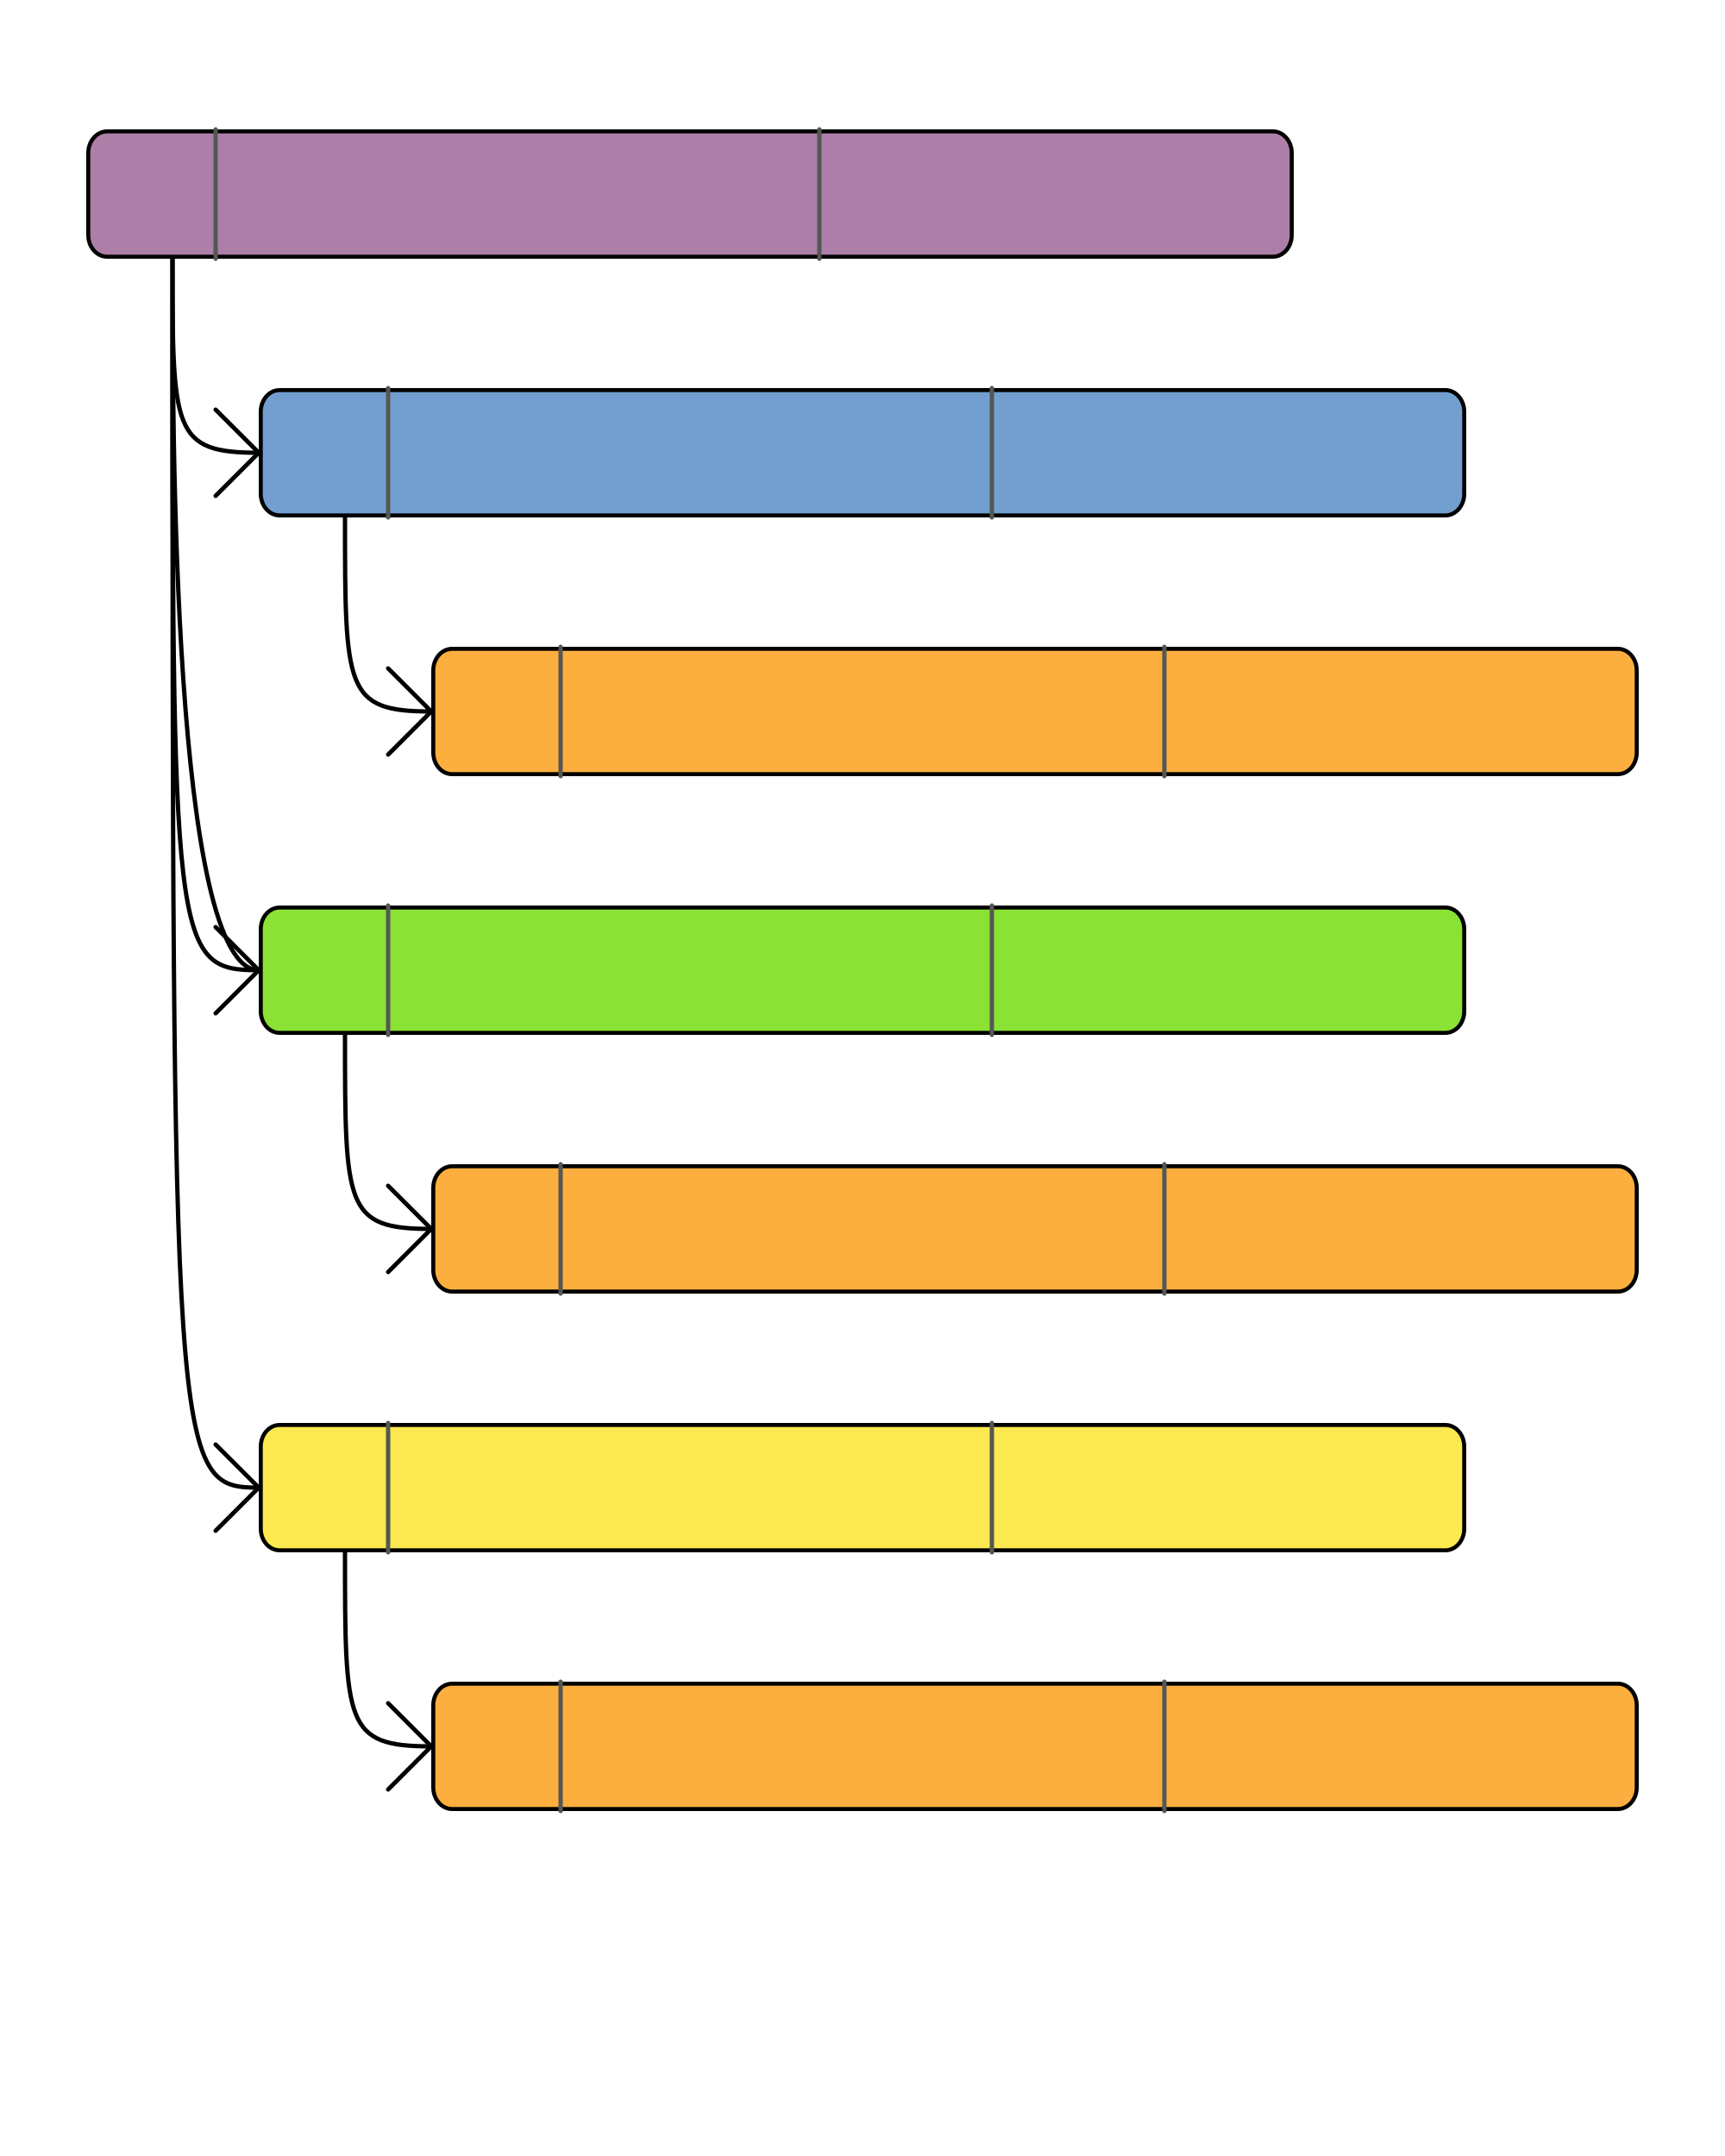
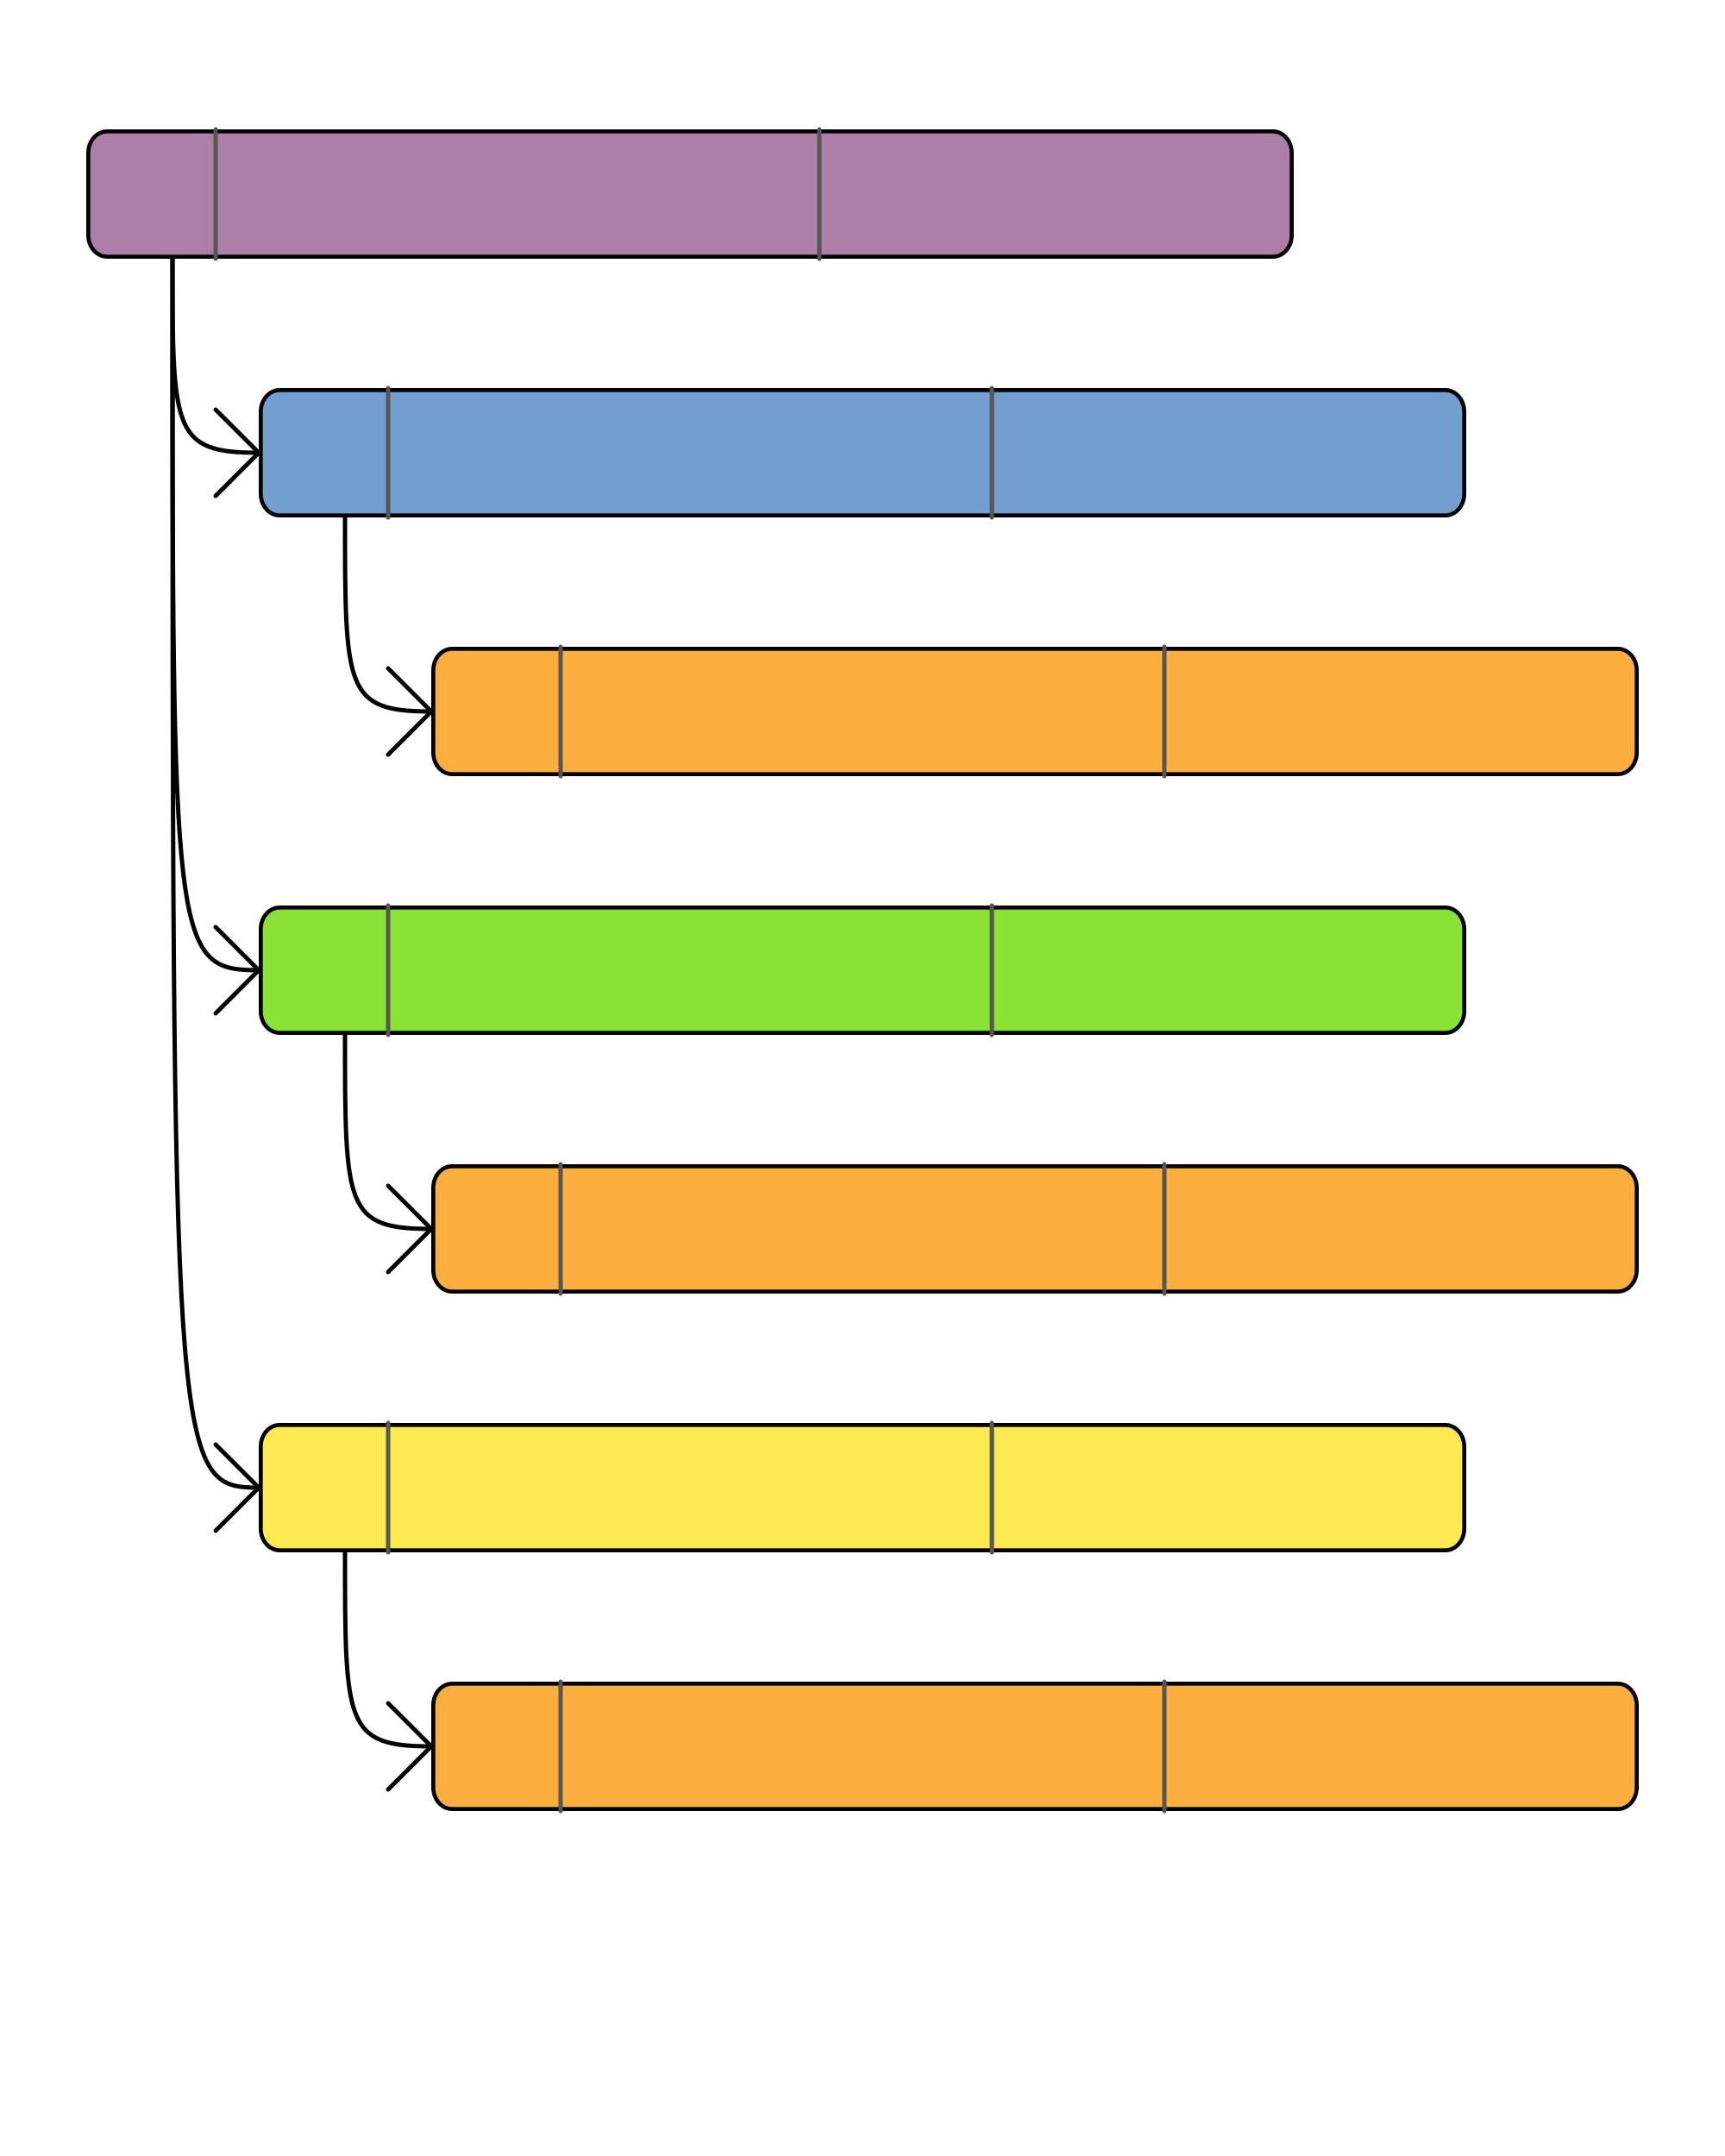
<svg xmlns="http://www.w3.org/2000/svg" width="400" height="500" id="svg2" version="1.1">
  <defs id="defs4">
    </defs>
  <g id="layer1" transform="translate(0,-552.3622)">
    <g id="g3709" transform="translate(0,20)" />
    <flowRoot xml:space="preserve" id="flowRoot4157" style="font-size:40px;font-style:normal;font-weight:normal;line-height:125%;letter-spacing:0px;word-spacing:0px;fill:#000000;fill-opacity:1;stroke:none;font-family:Sans">
      <flowRegion id="flowRegion4159">
        <rect id="rect4161" width="10.955" height="72.472" x="16.011" y="-53.933" />
      </flowRegion>
      <flowPara id="flowPara4163" />
    </flowRoot>
    <path style="fill:none;stroke:#000000;stroke-width:1px;stroke-linecap:round;stroke-linejoin:round;stroke-opacity:1" d="m 60,657.362 c -20,0 -20,-5 -20,-45 0,160 0,165 20,165" id="path4044" />
    <path style="fill:none;stroke:#000000;stroke-width:1px;stroke-linecap:round;stroke-linejoin:round;stroke-opacity:1" d="m 50,647.362 10,10 -10,10" id="path4048" />
    <path id="path4050" d="m 50,767.362 10,10 -10,10" style="fill:none;stroke:#000000;stroke-width:1px;stroke-linecap:round;stroke-linejoin:round;stroke-opacity:1" />
    <rect ry="5.011" rx="4.374" y="762.83" x="60.468" height="29.064" width="279.064" id="rect3067" style="fill:#8ae234;stroke:#000000;stroke-width:0.936;stroke-linecap:round;stroke-linejoin:round;stroke-miterlimit:4;stroke-dasharray:none" />
    <path id="path3069" d="m 90,762.362 0,30" style="fill:none;stroke:#555753;stroke-width:1px;stroke-linecap:round;stroke-linejoin:round;stroke-opacity:1" />
    <flowRoot transform="matrix(1.656899,0,0,1.656899,-310.3941,642.2086)" style="font-size:12.071px;font-style:normal;font-variant:normal;font-weight:normal;font-stretch:normal;text-align:center;line-height:125%;writing-mode:lr-tb;text-anchor:middle;fill:#000000;fill-opacity:1;stroke:none;font-family:Arial;-inkscape-font-specification:Arial" id="flowRoot3071" xml:space="preserve">
      <flowRegion id="flowRegion3073">
        <rect style="font-size:12.071px" y="72.517" x="223.547" height="18.106" width="18.106" id="rect3075" />
      </flowRegion>
      <flowPara id="flowPara3077">...</flowPara>
    </flowRoot>
    <flowRoot xml:space="preserve" id="flowRoot3079" style="font-size:12.071px;font-style:normal;font-variant:normal;font-weight:normal;font-stretch:normal;text-align:center;line-height:125%;writing-mode:lr-tb;text-anchor:middle;fill:#000000;fill-opacity:1;stroke:none;font-family:Arial;-inkscape-font-specification:Arial" transform="matrix(1.656899,0,0,1.656899,-190.3941,642.2086)">
      <flowRegion id="flowRegion3081">
        <rect id="rect3083" width="84.495" height="18.106" x="169.228" y="72.517" style="font-size:12.071px" />
      </flowRegion>
      <flowPara id="flowPara3085">b</flowPara>
    </flowRoot>
    <path style="fill:none;stroke:#555753;stroke-width:1px;stroke-linecap:round;stroke-linejoin:round;stroke-opacity:1" d="m 230,762.362 0,30" id="path3087" />
    <flowRoot transform="matrix(1.656899,0,0,1.656899,-130.394,642.2086)" style="font-size:12.071px;font-style:normal;font-variant:normal;font-weight:normal;font-stretch:normal;text-align:center;line-height:125%;writing-mode:lr-tb;text-anchor:middle;fill:#000000;fill-opacity:1;stroke:none;font-family:Arial;-inkscape-font-specification:Arial" id="flowRoot3089" xml:space="preserve">
      <flowRegion id="flowRegion3091">
        <rect style="font-size:12.071px" y="72.517" x="217.511" height="18.106" width="66.389" id="rect3093" />
      </flowRegion>
      <flowPara id="flowPara3095">1.0.0</flowPara>
    </flowRoot>
    <rect style="fill:#fcaf3e;stroke:#000000;stroke-width:0.936;stroke-linecap:round;stroke-linejoin:round;stroke-miterlimit:4;stroke-dasharray:none" id="rect3099" width="279.064" height="29.064" x="100.468" y="822.83" rx="4.374" ry="5.011" />
    <path style="fill:none;stroke:#555753;stroke-width:1px;stroke-linecap:round;stroke-linejoin:round;stroke-opacity:1" d="m 130,822.362 0,30" id="path3101" />
    <flowRoot xml:space="preserve" id="flowRoot3103" style="font-size:12.071px;font-style:normal;font-variant:normal;font-weight:normal;font-stretch:normal;text-align:center;line-height:125%;writing-mode:lr-tb;text-anchor:middle;fill:#000000;fill-opacity:1;stroke:none;font-family:Arial;-inkscape-font-specification:Arial" transform="matrix(1.656899,0,0,1.656899,-270.3941,702.2086)">
      <flowRegion id="flowRegion3105">
        <rect id="rect3107" width="18.106" height="18.106" x="223.547" y="72.517" style="font-size:12.071px" />
      </flowRegion>
      <flowPara id="flowPara3109">...</flowPara>
    </flowRoot>
    <flowRoot transform="matrix(1.656899,0,0,1.656899,-150.3941,702.2086)" style="font-size:12.071px;font-style:normal;font-variant:normal;font-weight:normal;font-stretch:normal;text-align:center;line-height:125%;writing-mode:lr-tb;text-anchor:middle;fill:#000000;fill-opacity:1;stroke:none;font-family:Arial;-inkscape-font-specification:Arial" id="flowRoot3111" xml:space="preserve">
      <flowRegion id="flowRegion3113">
        <rect style="font-size:12.071px" y="72.517" x="169.228" height="18.106" width="84.495" id="rect3115" />
      </flowRegion>
      <flowPara id="flowPara3117">drools-core</flowPara>
    </flowRoot>
    <path id="path3119" d="m 270,822.362 0,30" style="fill:none;stroke:#555753;stroke-width:1px;stroke-linecap:round;stroke-linejoin:round;stroke-opacity:1" />
    <flowRoot xml:space="preserve" id="flowRoot3121" style="font-size:12.071px;font-style:normal;font-variant:normal;font-weight:normal;font-stretch:normal;text-align:center;line-height:125%;writing-mode:lr-tb;text-anchor:middle;fill:#000000;fill-opacity:1;stroke:none;font-family:Arial;-inkscape-font-specification:Arial" transform="matrix(1.656899,0,0,1.656899,-90.39405,702.2086)">
      <flowRegion id="flowRegion3123">
        <rect id="rect3125" width="66.389" height="18.106" x="217.511" y="72.517" style="font-size:12.071px" />
      </flowRegion>
      <flowPara id="flowPara3127">5.2.0.M2</flowPara>
    </flowRoot>
    <rect style="fill:#729fcf;stroke:#000000;stroke-width:0.936;stroke-linecap:round;stroke-linejoin:round;stroke-miterlimit:4;stroke-dasharray:none" id="rect3129" width="279.064" height="29.064" x="60.468" y="642.83" rx="4.374" ry="5.011" />
    <path style="fill:none;stroke:#555753;stroke-width:1px;stroke-linecap:round;stroke-linejoin:round;stroke-opacity:1" d="m 90,642.362 0,30" id="path3131" />
    <flowRoot xml:space="preserve" id="flowRoot3133" style="font-size:12.071px;font-style:normal;font-variant:normal;font-weight:normal;font-stretch:normal;text-align:center;line-height:125%;writing-mode:lr-tb;text-anchor:middle;fill:#000000;fill-opacity:1;stroke:none;font-family:Arial;-inkscape-font-specification:Arial" transform="matrix(1.656899,0,0,1.656899,-310.3941,522.2086)">
      <flowRegion id="flowRegion3135">
        <rect id="rect3137" width="18.106" height="18.106" x="223.547" y="72.517" style="font-size:12.071px" />
      </flowRegion>
      <flowPara id="flowPara3139">...</flowPara>
    </flowRoot>
    <flowRoot transform="matrix(1.656899,0,0,1.656899,-190.3941,522.2086)" style="font-size:12.071px;font-style:normal;font-variant:normal;font-weight:normal;font-stretch:normal;text-align:center;line-height:125%;writing-mode:lr-tb;text-anchor:middle;fill:#000000;fill-opacity:1;stroke:none;font-family:Arial;-inkscape-font-specification:Arial" id="flowRoot3141" xml:space="preserve">
      <flowRegion id="flowRegion3143">
        <rect style="font-size:12.071px" y="72.517" x="169.228" height="18.106" width="84.495" id="rect3145" />
      </flowRegion>
      <flowPara id="flowPara3147">a</flowPara>
    </flowRoot>
    <path id="path3149" d="m 230,642.362 0,30" style="fill:none;stroke:#555753;stroke-width:1px;stroke-linecap:round;stroke-linejoin:round;stroke-opacity:1" />
    <flowRoot xml:space="preserve" id="flowRoot3151" style="font-size:12.071px;font-style:normal;font-variant:normal;font-weight:normal;font-stretch:normal;text-align:center;line-height:125%;writing-mode:lr-tb;text-anchor:middle;fill:#000000;fill-opacity:1;stroke:none;font-family:Arial;-inkscape-font-specification:Arial" transform="matrix(1.656899,0,0,1.656899,-130.394,522.2086)">
      <flowRegion id="flowRegion3153">
        <rect id="rect3155" width="66.389" height="18.106" x="217.511" y="72.517" style="font-size:12.071px" />
      </flowRegion>
      <flowPara id="flowPara3157">1.0.0</flowPara>
    </flowRoot>
    <rect ry="5.011" rx="4.374" y="702.83" x="100.468" height="29.064" width="279.064" id="rect3159" style="fill:#fcaf3e;stroke:#000000;stroke-width:0.936;stroke-linecap:round;stroke-linejoin:round;stroke-miterlimit:4;stroke-dasharray:none" />
    <path id="path3161" d="m 130,702.362 0,30" style="fill:none;stroke:#555753;stroke-width:1px;stroke-linecap:round;stroke-linejoin:round;stroke-opacity:1" />
    <flowRoot transform="matrix(1.656899,0,0,1.656899,-270.3941,582.2086)" style="font-size:12.071px;font-style:normal;font-variant:normal;font-weight:normal;font-stretch:normal;text-align:center;line-height:125%;writing-mode:lr-tb;text-anchor:middle;fill:#000000;fill-opacity:1;stroke:none;font-family:Arial;-inkscape-font-specification:Arial" id="flowRoot3163" xml:space="preserve">
      <flowRegion id="flowRegion3165">
        <rect style="font-size:12.071px" y="72.517" x="223.547" height="18.106" width="18.106" id="rect3167" />
      </flowRegion>
      <flowPara id="flowPara3169">...</flowPara>
    </flowRoot>
    <flowRoot xml:space="preserve" id="flowRoot3171" style="font-size:12.071px;font-style:normal;font-variant:normal;font-weight:normal;font-stretch:normal;text-align:center;line-height:125%;writing-mode:lr-tb;text-anchor:middle;fill:#000000;fill-opacity:1;stroke:none;font-family:Arial;-inkscape-font-specification:Arial" transform="matrix(1.656899,0,0,1.656899,-150.3941,582.2086)">
      <flowRegion id="flowRegion3173">
        <rect id="rect3175" width="84.495" height="18.106" x="169.228" y="72.517" style="font-size:12.071px" />
      </flowRegion>
      <flowPara id="flowPara3177">drools-core</flowPara>
    </flowRoot>
    <path style="fill:none;stroke:#555753;stroke-width:1px;stroke-linecap:round;stroke-linejoin:round;stroke-opacity:1" d="m 270,702.362 0,30" id="path3179" />
    <flowRoot transform="matrix(1.656899,0,0,1.656899,-90.39405,582.2086)" style="font-size:12.071px;font-style:normal;font-variant:normal;font-weight:normal;font-stretch:normal;text-align:center;line-height:125%;writing-mode:lr-tb;text-anchor:middle;fill:#000000;fill-opacity:1;stroke:none;font-family:Arial;-inkscape-font-specification:Arial" id="flowRoot3181" xml:space="preserve">
      <flowRegion id="flowRegion3183">
        <rect style="font-size:12.071px" y="72.517" x="217.511" height="18.106" width="66.389" id="rect3185" />
      </flowRegion>
      <flowPara id="flowPara3187">5.2.0.CR1</flowPara>
    </flowRoot>
    <path id="path3189" d="m 100,717.362 c -20,0 -20,-5 -20,-45" style="fill:none;stroke:#000000;stroke-width:1px;stroke-linecap:round;stroke-linejoin:round;stroke-opacity:1" />
    <path id="path3191" d="m 90,707.362 10,10 -10,10" style="fill:none;stroke:#000000;stroke-width:1px;stroke-linecap:round;stroke-linejoin:round;stroke-opacity:1" />
    <path style="fill:none;stroke:#000000;stroke-width:1px;stroke-linecap:round;stroke-linejoin:round;stroke-opacity:1" d="m 100,837.362 c -20,0 -20,-5 -20,-45" id="path3195" />
    <path style="fill:none;stroke:#000000;stroke-width:1px;stroke-linecap:round;stroke-linejoin:round;stroke-opacity:1" d="m 90,827.362 10,10 -10,10" id="path3197" />
    <rect ry="5.011" rx="4.374" y="582.83" x="20.468" height="29.064" width="279.064" id="rect3199" style="fill:#ad7fa8;stroke:#000000;stroke-width:0.936;stroke-linecap:round;stroke-linejoin:round;stroke-miterlimit:4;stroke-dasharray:none" />
    <path id="path3201" d="m 50,582.362 0,30" style="fill:none;stroke:#555753;stroke-width:1px;stroke-linecap:round;stroke-linejoin:round;stroke-opacity:1" />
    <flowRoot transform="matrix(1.656899,0,0,1.656899,-350.3941,462.2086)" style="font-size:12.071px;font-style:normal;font-variant:normal;font-weight:normal;font-stretch:normal;text-align:center;line-height:125%;writing-mode:lr-tb;text-anchor:middle;fill:#000000;fill-opacity:1;stroke:none;font-family:Arial;-inkscape-font-specification:Arial" id="flowRoot3203" xml:space="preserve">
      <flowRegion id="flowRegion3205">
        <rect style="font-size:12.071px" y="72.517" x="223.547" height="18.106" width="18.106" id="rect3207" />
      </flowRegion>
      <flowPara id="flowPara3209">...</flowPara>
    </flowRoot>
    <flowRoot xml:space="preserve" id="flowRoot3211" style="font-size:12.071px;font-style:normal;font-variant:normal;font-weight:normal;font-stretch:normal;text-align:center;line-height:125%;writing-mode:lr-tb;text-anchor:middle;fill:#000000;fill-opacity:1;stroke:none;font-family:Arial;-inkscape-font-specification:Arial" transform="matrix(1.656899,0,0,1.656899,-230.3941,462.2086)">
      <flowRegion id="flowRegion3213">
        <rect id="rect3215" width="84.495" height="18.106" x="169.228" y="72.517" style="font-size:12.071px" />
      </flowRegion>
      <flowPara id="flowPara3217">myproject</flowPara>
    </flowRoot>
    <path style="fill:none;stroke:#555753;stroke-width:1px;stroke-linecap:round;stroke-linejoin:round;stroke-opacity:1" d="m 190,582.362 0,30" id="path3219" />
    <flowRoot transform="matrix(1.656899,0,0,1.656899,-170.394,462.2086)" style="font-size:12.071px;font-style:normal;font-variant:normal;font-weight:normal;font-stretch:normal;text-align:center;line-height:125%;writing-mode:lr-tb;text-anchor:middle;fill:#000000;fill-opacity:1;stroke:none;font-family:Arial;-inkscape-font-specification:Arial" id="flowRoot3221" xml:space="preserve">
      <flowRegion id="flowRegion3223">
        <rect style="font-size:12.071px" y="72.517" x="217.511" height="18.106" width="66.389" id="rect3225" />
      </flowRegion>
      <flowPara id="flowPara3227">1.0.0</flowPara>
    </flowRoot>
-     <path id="path3102" d="m 60,777.362 c -20,0 -20,-125 -20,-165 0,280 0,285 20,285" style="fill:none;stroke:#000000;stroke-width:1px;stroke-linecap:round;stroke-linejoin:round;stroke-opacity:1" />
+     <path id="path3102" d="m 40,612.362 c 0,280 0,285 20,285" style="fill:none;stroke:#000000;stroke-width:1px;stroke-linecap:round;stroke-linejoin:round;stroke-opacity:1" />
    <path style="fill:none;stroke:#000000;stroke-width:1px;stroke-linecap:round;stroke-linejoin:round;stroke-opacity:1" d="m 50,887.362 10,10 -10,10" id="path3104" />
    <rect style="fill:#fce94f;stroke:#000000;stroke-width:0.936;stroke-linecap:round;stroke-linejoin:round;stroke-miterlimit:4;stroke-dasharray:none" id="rect3106" width="279.064" height="29.064" x="60.468" y="882.83" rx="4.374" ry="5.011" />
    <path style="fill:none;stroke:#555753;stroke-width:1px;stroke-linecap:round;stroke-linejoin:round;stroke-opacity:1" d="m 90,882.362 0,30" id="path3108" />
    <flowRoot xml:space="preserve" id="flowRoot3110" style="font-size:12.071px;font-style:normal;font-variant:normal;font-weight:normal;font-stretch:normal;text-align:center;line-height:125%;writing-mode:lr-tb;text-anchor:middle;fill:#000000;fill-opacity:1;stroke:none;font-family:Arial;-inkscape-font-specification:Arial" transform="matrix(1.656899,0,0,1.656899,-310.3941,762.2086)">
      <flowRegion id="flowRegion3112">
        <rect id="rect3114" width="18.106" height="18.106" x="223.547" y="72.517" style="font-size:12.071px" />
      </flowRegion>
      <flowPara id="flowPara3116">...</flowPara>
    </flowRoot>
    <flowRoot transform="matrix(1.656899,0,0,1.656899,-190.3941,762.2086)" style="font-size:12.071px;font-style:normal;font-variant:normal;font-weight:normal;font-stretch:normal;text-align:center;line-height:125%;writing-mode:lr-tb;text-anchor:middle;fill:#000000;fill-opacity:1;stroke:none;font-family:Arial;-inkscape-font-specification:Arial" id="flowRoot3118" xml:space="preserve">
      <flowRegion id="flowRegion3120">
        <rect style="font-size:12.071px" y="72.517" x="169.228" height="18.106" width="84.495" id="rect3122" />
      </flowRegion>
      <flowPara id="flowPara3124">c</flowPara>
    </flowRoot>
    <path id="path3126" d="m 230,882.362 0,30" style="fill:none;stroke:#555753;stroke-width:1px;stroke-linecap:round;stroke-linejoin:round;stroke-opacity:1" />
    <flowRoot xml:space="preserve" id="flowRoot3128" style="font-size:12.071px;font-style:normal;font-variant:normal;font-weight:normal;font-stretch:normal;text-align:center;line-height:125%;writing-mode:lr-tb;text-anchor:middle;fill:#000000;fill-opacity:1;stroke:none;font-family:Arial;-inkscape-font-specification:Arial" transform="matrix(1.656899,0,0,1.656899,-130.394,762.2086)">
      <flowRegion id="flowRegion3130">
        <rect id="rect3132" width="66.389" height="18.106" x="217.511" y="72.517" style="font-size:12.071px" />
      </flowRegion>
      <flowPara id="flowPara3134">1.0.0</flowPara>
    </flowRoot>
    <rect ry="5.011" rx="4.374" y="942.83" x="100.468" height="29.064" width="279.064" id="rect3136" style="fill:#fcaf3e;stroke:#000000;stroke-width:0.936;stroke-linecap:round;stroke-linejoin:round;stroke-miterlimit:4;stroke-dasharray:none" />
    <path id="path3138" d="m 130,942.362 0,30" style="fill:none;stroke:#555753;stroke-width:1px;stroke-linecap:round;stroke-linejoin:round;stroke-opacity:1" />
    <flowRoot transform="matrix(1.656899,0,0,1.656899,-270.3941,822.2086)" style="font-size:12.071px;font-style:normal;font-variant:normal;font-weight:normal;font-stretch:normal;text-align:center;line-height:125%;writing-mode:lr-tb;text-anchor:middle;fill:#000000;fill-opacity:1;stroke:none;font-family:Arial;-inkscape-font-specification:Arial" id="flowRoot3140" xml:space="preserve">
      <flowRegion id="flowRegion3142">
        <rect style="font-size:12.071px" y="72.517" x="223.547" height="18.106" width="18.106" id="rect3144" />
      </flowRegion>
      <flowPara id="flowPara3146">...</flowPara>
    </flowRoot>
    <flowRoot xml:space="preserve" id="flowRoot3148" style="font-size:12.071px;font-style:normal;font-variant:normal;font-weight:normal;font-stretch:normal;text-align:center;line-height:125%;writing-mode:lr-tb;text-anchor:middle;fill:#000000;fill-opacity:1;stroke:none;font-family:Arial;-inkscape-font-specification:Arial" transform="matrix(1.656899,0,0,1.656899,-150.3941,822.2086)">
      <flowRegion id="flowRegion3150">
        <rect id="rect3152" width="84.495" height="18.106" x="169.228" y="72.517" style="font-size:12.071px" />
      </flowRegion>
      <flowPara id="flowPara3154">drools-core</flowPara>
    </flowRoot>
    <path style="fill:none;stroke:#555753;stroke-width:1px;stroke-linecap:round;stroke-linejoin:round;stroke-opacity:1" d="m 270,942.362 0,30" id="path3156" />
    <flowRoot transform="matrix(1.656899,0,0,1.656899,-90.39405,822.2086)" style="font-size:12.071px;font-style:normal;font-variant:normal;font-weight:normal;font-stretch:normal;text-align:center;line-height:125%;writing-mode:lr-tb;text-anchor:middle;fill:#000000;fill-opacity:1;stroke:none;font-family:Arial;-inkscape-font-specification:Arial" id="flowRoot3158" xml:space="preserve">
      <flowRegion id="flowRegion3160">
        <rect style="font-size:12.071px" y="72.517" x="217.511" height="18.106" width="66.389" id="rect3162" />
      </flowRegion>
      <flowPara id="flowPara3164">5.2.0.Final</flowPara>
    </flowRoot>
    <path id="path3166" d="m 100,957.362 c -20,0 -20,-5 -20,-45" style="fill:none;stroke:#000000;stroke-width:1px;stroke-linecap:round;stroke-linejoin:round;stroke-opacity:1" />
    <path id="path3168" d="m 90,947.362 10,10 -10,10" style="fill:none;stroke:#000000;stroke-width:1px;stroke-linecap:round;stroke-linejoin:round;stroke-opacity:1" />
  </g>
</svg>
